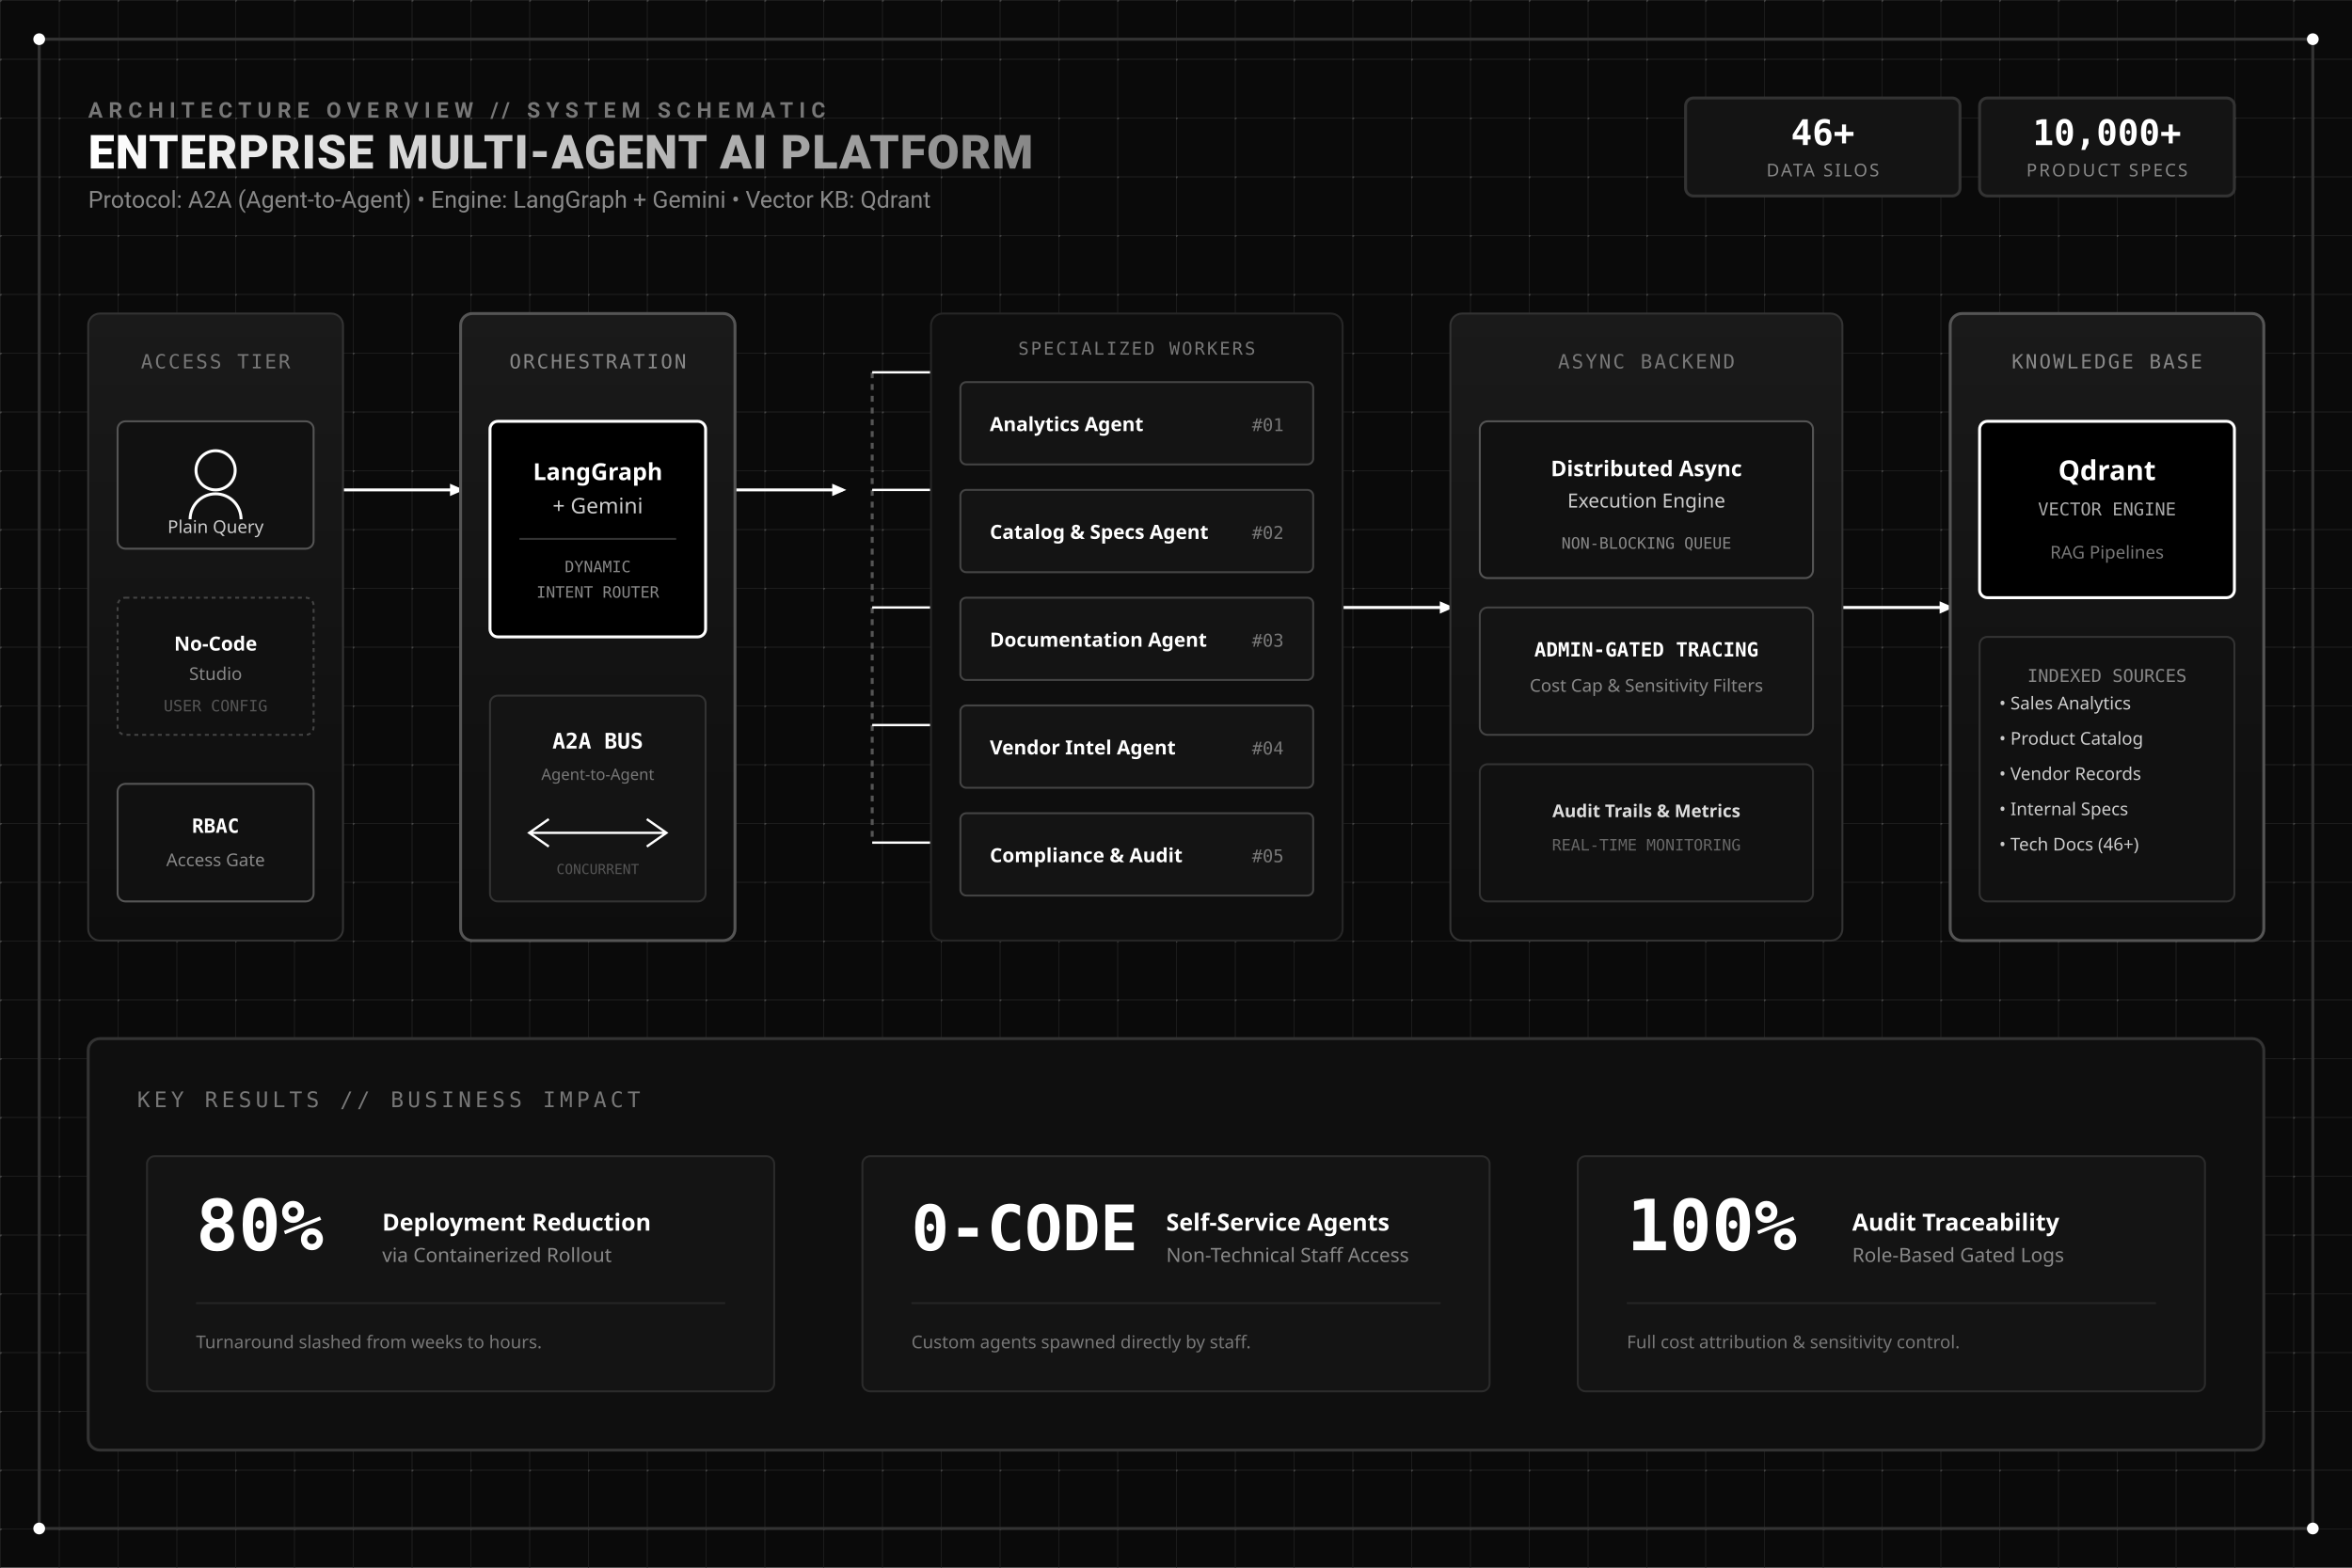
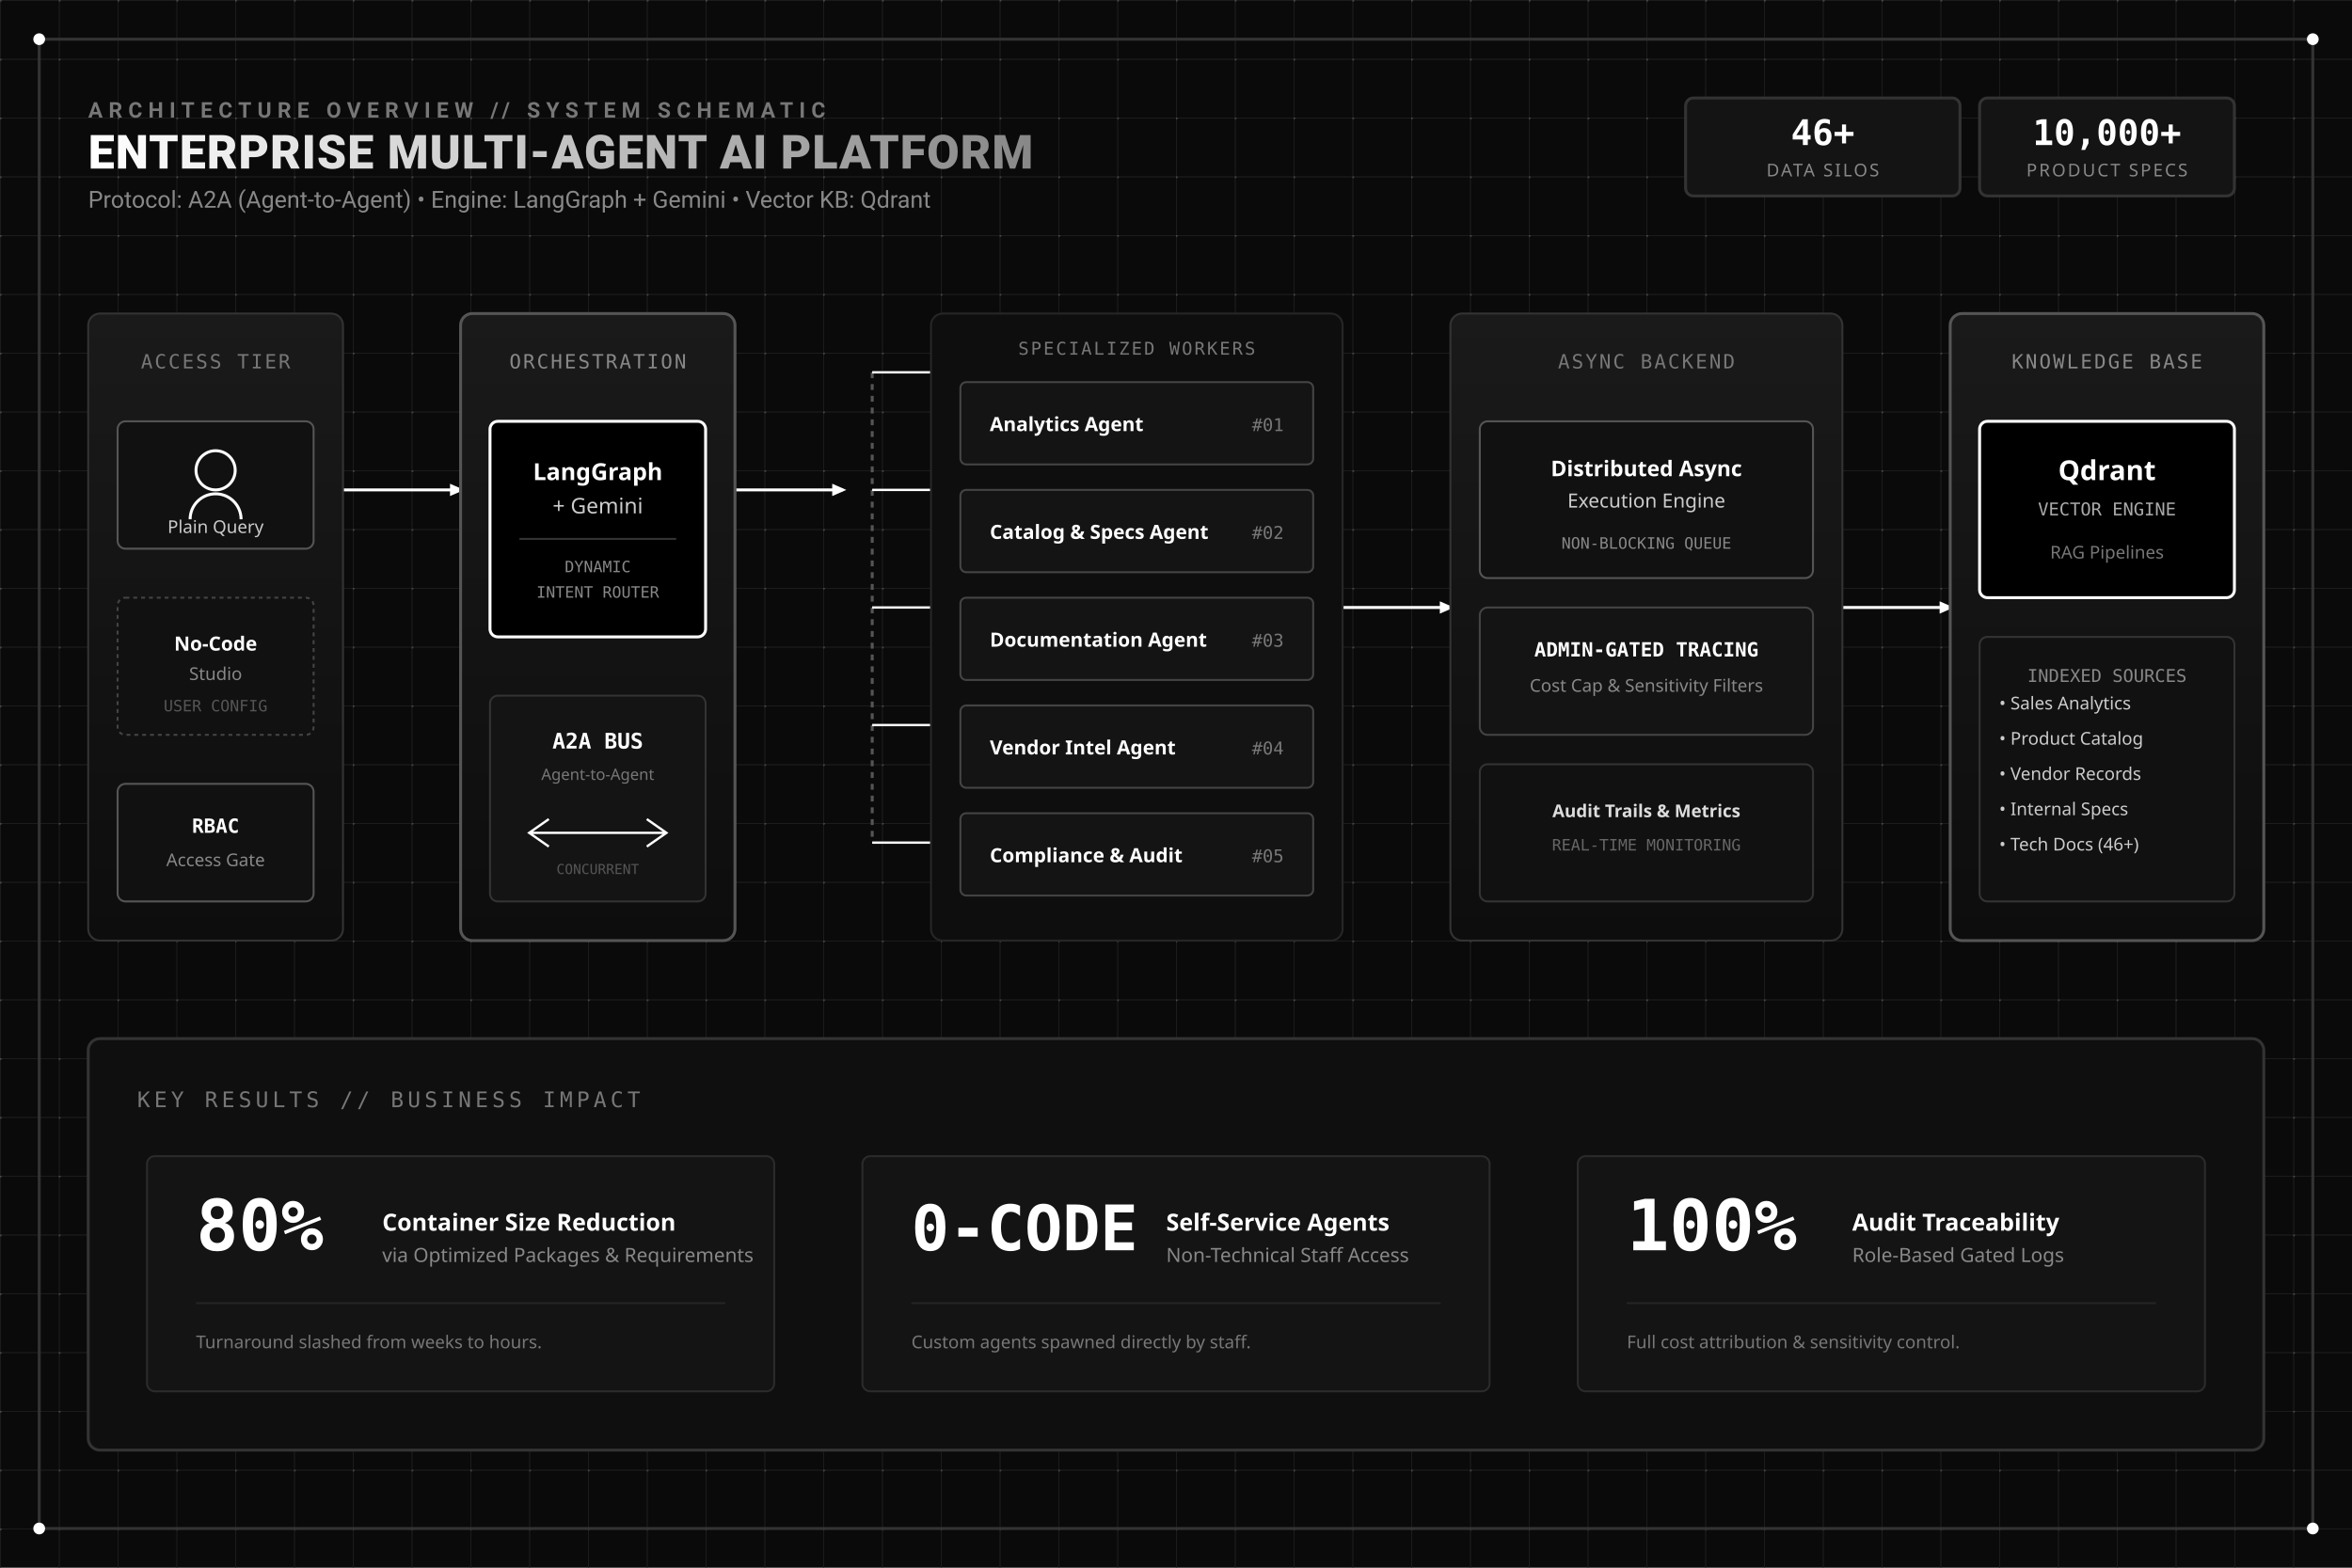
<svg xmlns="http://www.w3.org/2000/svg" viewBox="0 0 1200 800" width="100%" height="100%">
  <defs>
    <pattern id="grid" width="30" height="30" patternUnits="userSpaceOnUse">
      <path d="M 30 0 L 0 0 0 30" fill="none" stroke="#222222" stroke-width="0.75" />
      <circle cx="0" cy="0" r="1" fill="#444444" />
    </pattern>
    <marker id="arrow" viewBox="0 0 10 10" refX="6" refY="5" markerWidth="6" markerHeight="6" orient="auto-start-reverse">
      <path d="M 0 1.5 L 8 5 L 0 8.5 z" fill="#FFFFFF" />
    </marker>
    <marker id="arrow-dim" viewBox="0 0 10 10" refX="6" refY="5" markerWidth="6" markerHeight="6" orient="auto-start-reverse">
      <path d="M 0 1.5 L 8 5 L 0 8.5 z" fill="#777777" />
    </marker>
    <linearGradient id="header-grad" x1="0%" y1="0%" x2="100%" y2="0%">
      <stop offset="0%" stop-color="#FFFFFF" />
      <stop offset="100%" stop-color="#888888" />
    </linearGradient>
    <linearGradient id="glow-card" x1="0%" y1="0%" x2="0%" y2="100%">
      <stop offset="0%" stop-color="#1A1A1A" />
      <stop offset="100%" stop-color="#0D0D0D" />
    </linearGradient>
  </defs>
  <rect width="1200" height="800" fill="#0A0A0A" />
  <rect width="1200" height="800" fill="url(#grid)" />
  <rect x="20" y="20" width="1160" height="760" fill="none" stroke="#333333" stroke-width="1.5" />
  <circle cx="20" cy="20" r="3" fill="#FFFFFF" />
  <circle cx="1180" cy="20" r="3" fill="#FFFFFF" />
  <circle cx="20" cy="780" r="3" fill="#FFFFFF" />
  <circle cx="1180" cy="780" r="3" fill="#FFFFFF" />
  <g transform="translate(45, 60)">
    <text x="0" y="0" font-family="-apple-system, BlinkMacSystemFont, 'Segoe UI', Roboto, monospace" font-size="11" fill="#777777" letter-spacing="3" font-weight="700">ARCHITECTURE OVERVIEW // SYSTEM SCHEMATIC</text>
    <text x="0" y="26" font-family="-apple-system, BlinkMacSystemFont, 'Segoe UI', Roboto, sans-serif" font-size="24" fill="url(#header-grad)" font-weight="800" letter-spacing="0.5">ENTERPRISE MULTI-AGENT AI PLATFORM</text>
    <text x="0" y="46" font-family="-apple-system, BlinkMacSystemFont, 'Segoe UI', Roboto, monospace" font-size="12" fill="#888888">Protocol: A2A (Agent-to-Agent) • Engine: LangGraph + Gemini • Vector KB: Qdrant</text>
  </g>
  <g transform="translate(860, 50)">
    <rect x="0" y="0" width="140" height="50" rx="4" fill="#141414" stroke="#333333" stroke-width="1.5" />
    <text x="70" y="24" text-anchor="middle" font-family="monospace" font-size="18" fill="#FFFFFF" font-weight="800">46+</text>
    <text x="70" y="40" text-anchor="middle" font-family="sans-serif" font-size="9" fill="#888888" letter-spacing="1">DATA SILOS</text>
    <rect x="150" y="0" width="130" height="50" rx="4" fill="#141414" stroke="#333333" stroke-width="1.5" />
    <text x="215" y="24" text-anchor="middle" font-family="monospace" font-size="18" fill="#FFFFFF" font-weight="800">10,000+</text>
    <text x="215" y="40" text-anchor="middle" font-family="sans-serif" font-size="9" fill="#888888" letter-spacing="1">PRODUCT SPECS</text>
  </g>
  <path d="M 175 250 L 235 250" fill="none" stroke="#FFFFFF" stroke-width="1.5" marker-end="url(#arrow)" />
  <path d="M 375 250 L 430 250" fill="none" stroke="#FFFFFF" stroke-width="1.5" marker-end="url(#arrow)" />
  <path d="M 445 190 L 445 430" fill="none" stroke="#555555" stroke-width="1.5" stroke-dasharray="3 3" />
  <path d="M 445 190 L 485 190" fill="none" stroke="#FFFFFF" stroke-width="1.2" marker-end="url(#arrow)" />
  <path d="M 445 250 L 485 250" fill="none" stroke="#FFFFFF" stroke-width="1.2" marker-end="url(#arrow)" />
  <path d="M 445 310 L 485 310" fill="none" stroke="#FFFFFF" stroke-width="1.2" marker-end="url(#arrow)" />
  <path d="M 445 370 L 485 370" fill="none" stroke="#FFFFFF" stroke-width="1.2" marker-end="url(#arrow)" />
  <path d="M 445 430 L 485 430" fill="none" stroke="#FFFFFF" stroke-width="1.2" marker-end="url(#arrow)" />
  <path d="M 685 310 L 740 310" fill="none" stroke="#FFFFFF" stroke-width="1.5" marker-end="url(#arrow)" />
  <path d="M 940 310 L 995 310" fill="none" stroke="#FFFFFF" stroke-width="1.5" marker-end="url(#arrow)" />
  <g transform="translate(45, 160)">
    <rect x="0" y="0" width="130" height="320" rx="6" fill="url(#glow-card)" stroke="#333333" stroke-width="1" />
    <text x="65" y="28" text-anchor="middle" font-family="monospace" font-size="10" fill="#777777" letter-spacing="1">ACCESS TIER</text>
    <rect x="15" y="55" width="100" height="65" rx="4" fill="#111111" stroke="#555555" stroke-width="1" />
    <circle cx="65" cy="80" r="10" fill="none" stroke="#FFFFFF" stroke-width="1.5" />
    <path d="M 52 105 A 13 13 0 0 1 78 105" fill="none" stroke="#FFFFFF" stroke-width="1.5" />
    <text x="65" y="112" text-anchor="middle" font-family="sans-serif" font-size="9" fill="#CCCCCC">Plain Query</text>
    <rect x="15" y="145" width="100" height="70" rx="4" fill="#111111" stroke="#444444" stroke-dasharray="2 2" />
    <text x="65" y="172" text-anchor="middle" font-family="sans-serif" font-size="10" fill="#FFFFFF" font-weight="700">No-Code</text>
    <text x="65" y="187" text-anchor="middle" font-family="sans-serif" font-size="9" fill="#888888">Studio</text>
    <text x="65" y="203" text-anchor="middle" font-family="monospace" font-size="8" fill="#555555">USER CONFIG</text>
    <rect x="15" y="240" width="100" height="60" rx="4" fill="#111111" stroke="#555555" stroke-width="1" />
    <text x="65" y="265" text-anchor="middle" font-family="monospace" font-size="10" fill="#FFFFFF" font-weight="700">RBAC</text>
    <text x="65" y="282" text-anchor="middle" font-family="sans-serif" font-size="9" fill="#888888">Access Gate</text>
  </g>
  <g transform="translate(235, 160)">
    <rect x="0" y="0" width="140" height="320" rx="6" fill="url(#glow-card)" stroke="#555555" stroke-width="1.5" />
    <text x="70" y="28" text-anchor="middle" font-family="monospace" font-size="10" fill="#888888" letter-spacing="1">ORCHESTRATION</text>
    <rect x="15" y="55" width="110" height="110" rx="4" fill="#000000" stroke="#FFFFFF" stroke-width="1.5" />
    <text x="70" y="85" text-anchor="middle" font-family="sans-serif" font-size="12" fill="#FFFFFF" font-weight="800">LangGraph</text>
    <text x="70" y="102" text-anchor="middle" font-family="sans-serif" font-size="11" fill="#CCCCCC">+ Gemini</text>
    <line x1="30" y1="115" x2="110" y2="115" stroke="#333333" stroke-width="1" />
    <text x="70" y="132" text-anchor="middle" font-family="monospace" font-size="8" fill="#888888">DYNAMIC</text>
    <text x="70" y="145" text-anchor="middle" font-family="monospace" font-size="8" fill="#888888">INTENT ROUTER</text>
    <rect x="15" y="195" width="110" height="105" rx="4" fill="#141414" stroke="#333333" stroke-width="1" />
    <text x="70" y="222" text-anchor="middle" font-family="monospace" font-size="11" fill="#FFFFFF" font-weight="700">A2A BUS</text>
    <text x="70" y="238" text-anchor="middle" font-family="sans-serif" font-size="8" fill="#777777">Agent-to-Agent</text>
    <path d="M 35 265 L 105 265 M 45 258 L 35 265 L 45 272 M 95 258 L 105 265 L 95 272" fill="none" stroke="#FFFFFF" stroke-width="1.2" />
    <text x="70" y="286" text-anchor="middle" font-family="monospace" font-size="7" fill="#555555">CONCURRENT</text>
  </g>
  <g transform="translate(485, 155)">
    <rect x="-10" y="5" width="210" height="320" rx="6" fill="#0E0E0E" stroke="#262626" stroke-width="1" />
    <text x="95" y="26" text-anchor="middle" font-family="monospace" font-size="9" fill="#777777" letter-spacing="1">SPECIALIZED WORKERS</text>
    <rect x="5" y="40" width="180" height="42" rx="3" fill="#141414" stroke="#444444" stroke-width="1" />
    <text x="20" y="65" font-family="sans-serif" font-size="10" fill="#FFFFFF" font-weight="700">Analytics Agent</text>
    <text x="170" y="65" text-anchor="end" font-family="monospace" font-size="9" fill="#777777">#01</text>
    <rect x="5" y="95" width="180" height="42" rx="3" fill="#141414" stroke="#444444" stroke-width="1" />
    <text x="20" y="120" font-family="sans-serif" font-size="10" fill="#FFFFFF" font-weight="700">Catalog &amp; Specs Agent</text>
    <text x="170" y="120" text-anchor="end" font-family="monospace" font-size="9" fill="#777777">#02</text>
    <rect x="5" y="150" width="180" height="42" rx="3" fill="#141414" stroke="#444444" stroke-width="1" />
    <text x="20" y="175" font-family="sans-serif" font-size="10" fill="#FFFFFF" font-weight="700">Documentation Agent</text>
    <text x="170" y="175" text-anchor="end" font-family="monospace" font-size="9" fill="#777777">#03</text>
    <rect x="5" y="205" width="180" height="42" rx="3" fill="#141414" stroke="#444444" stroke-width="1" />
    <text x="20" y="230" font-family="sans-serif" font-size="10" fill="#FFFFFF" font-weight="700">Vendor Intel Agent</text>
    <text x="170" y="230" text-anchor="end" font-family="monospace" font-size="9" fill="#777777">#04</text>
    <rect x="5" y="260" width="180" height="42" rx="3" fill="#141414" stroke="#444444" stroke-width="1" />
    <text x="20" y="285" font-family="sans-serif" font-size="10" fill="#FFFFFF" font-weight="700">Compliance &amp; Audit</text>
    <text x="170" y="285" text-anchor="end" font-family="monospace" font-size="9" fill="#777777">#05</text>
  </g>
  <g transform="translate(740, 160)">
    <rect x="0" y="0" width="200" height="320" rx="6" fill="url(#glow-card)" stroke="#333333" stroke-width="1" />
    <text x="100" y="28" text-anchor="middle" font-family="monospace" font-size="10" fill="#777777" letter-spacing="1">ASYNC BACKEND</text>
    <rect x="15" y="55" width="170" height="80" rx="4" fill="#111111" stroke="#555555" stroke-width="1" />
    <text x="100" y="83" text-anchor="middle" font-family="sans-serif" font-size="11" fill="#FFFFFF" font-weight="700">Distributed Async</text>
    <text x="100" y="99" text-anchor="middle" font-family="sans-serif" font-size="10" fill="#CCCCCC">Execution Engine</text>
    <text x="100" y="120" text-anchor="middle" font-family="monospace" font-size="8" fill="#888888">NON-BLOCKING QUEUE</text>
    <rect x="15" y="150" width="170" height="65" rx="4" fill="#141414" stroke="#444444" stroke-width="1" />
    <text x="100" y="175" text-anchor="middle" font-family="monospace" font-size="10" fill="#FFFFFF" font-weight="700">ADMIN-GATED TRACING</text>
    <text x="100" y="193" text-anchor="middle" font-family="sans-serif" font-size="9" fill="#888888">Cost Cap &amp; Sensitivity Filters</text>
    <rect x="15" y="230" width="170" height="70" rx="4" fill="#111111" stroke="#333333" stroke-width="1" />
    <text x="100" y="257" text-anchor="middle" font-family="sans-serif" font-size="9" fill="#DDDDDD" font-weight="600">Audit Trails &amp; Metrics</text>
    <text x="100" y="274" text-anchor="middle" font-family="monospace" font-size="8" fill="#666666">REAL-TIME MONITORING</text>
  </g>
  <g transform="translate(995, 160)">
    <rect x="0" y="0" width="160" height="320" rx="6" fill="url(#glow-card)" stroke="#555555" stroke-width="1.5" />
    <text x="80" y="28" text-anchor="middle" font-family="monospace" font-size="10" fill="#888888" letter-spacing="1">KNOWLEDGE BASE</text>
    <rect x="15" y="55" width="130" height="90" rx="4" fill="#000000" stroke="#FFFFFF" stroke-width="1.5" />
    <text x="80" y="85" text-anchor="middle" font-family="sans-serif" font-size="14" fill="#FFFFFF" font-weight="800">Qdrant</text>
    <text x="80" y="103" text-anchor="middle" font-family="monospace" font-size="9" fill="#AAAAAA">VECTOR ENGINE</text>
    <text x="80" y="125" text-anchor="middle" font-family="sans-serif" font-size="9" fill="#777777">RAG Pipelines</text>
    <rect x="15" y="165" width="130" height="135" rx="4" fill="#111111" stroke="#333333" stroke-width="1" />
    <text x="80" y="188" text-anchor="middle" font-family="monospace" font-size="9" fill="#888888">INDEXED SOURCES</text>
    <g transform="translate(25, 202)" font-family="sans-serif" font-size="9" fill="#CCCCCC">
      <text x="0" y="0">• Sales Analytics</text>
      <text x="0" y="18">• Product Catalog</text>
      <text x="0" y="36">• Vendor Records</text>
      <text x="0" y="54">• Internal Specs</text>
      <text x="0" y="72">• Tech Docs (46+)</text>
    </g>
  </g>
  <g transform="translate(45, 530)">
    <rect x="0" y="0" width="1110" height="210" rx="6" fill="#0F0F0F" stroke="#333333" stroke-width="1.5" />
    <text x="25" y="35" font-family="monospace" font-size="11" fill="#777777" letter-spacing="2">KEY RESULTS // BUSINESS IMPACT</text>
    <g transform="translate(30, 60)">
      <rect x="0" y="0" width="320" height="120" rx="4" fill="#141414" stroke="#2B2B2B" stroke-width="1" />
      <text x="25" y="48" font-family="monospace" font-size="36" fill="#FFFFFF" font-weight="900">80%</text>
-       <text x="120" y="38" font-family="sans-serif" font-size="12" fill="#FFFFFF" font-weight="700">Deployment Reduction</text>
-       <text x="120" y="54" font-family="sans-serif" font-size="10" fill="#888888">via Containerized Rollout</text>
+       <text x="120" y="38" font-family="sans-serif" font-size="12" fill="#FFFFFF" font-weight="700">Container Size Reduction</text>
+       <text x="120" y="54" font-family="sans-serif" font-size="10" fill="#888888">via Optimized Packages &amp; Requirements</text>
      <line x1="25" y1="75" x2="295" y2="75" stroke="#252525" stroke-width="1" />
      <text x="25" y="98" font-family="sans-serif" font-size="9" fill="#777777">Turnaround slashed from weeks to hours.</text>
    </g>
    <g transform="translate(395, 60)">
      <rect x="0" y="0" width="320" height="120" rx="4" fill="#141414" stroke="#2B2B2B" stroke-width="1" />
      <text x="25" y="48" font-family="monospace" font-size="32" fill="#FFFFFF" font-weight="900">0-CODE</text>
      <text x="155" y="38" font-family="sans-serif" font-size="12" fill="#FFFFFF" font-weight="700">Self-Service Agents</text>
      <text x="155" y="54" font-family="sans-serif" font-size="10" fill="#888888">Non-Technical Staff Access</text>
      <line x1="25" y1="75" x2="295" y2="75" stroke="#252525" stroke-width="1" />
      <text x="25" y="98" font-family="sans-serif" font-size="9" fill="#777777">Custom agents spawned directly by staff.</text>
    </g>
    <g transform="translate(760, 60)">
      <rect x="0" y="0" width="320" height="120" rx="4" fill="#141414" stroke="#2B2B2B" stroke-width="1" />
      <text x="25" y="48" font-family="monospace" font-size="36" fill="#FFFFFF" font-weight="900">100%</text>
      <text x="140" y="38" font-family="sans-serif" font-size="12" fill="#FFFFFF" font-weight="700">Audit Traceability</text>
      <text x="140" y="54" font-family="sans-serif" font-size="10" fill="#888888">Role-Based Gated Logs</text>
      <line x1="25" y1="75" x2="295" y2="75" stroke="#252525" stroke-width="1" />
      <text x="25" y="98" font-family="sans-serif" font-size="9" fill="#777777">Full cost attribution &amp; sensitivity control.</text>
    </g>
  </g>
</svg>
